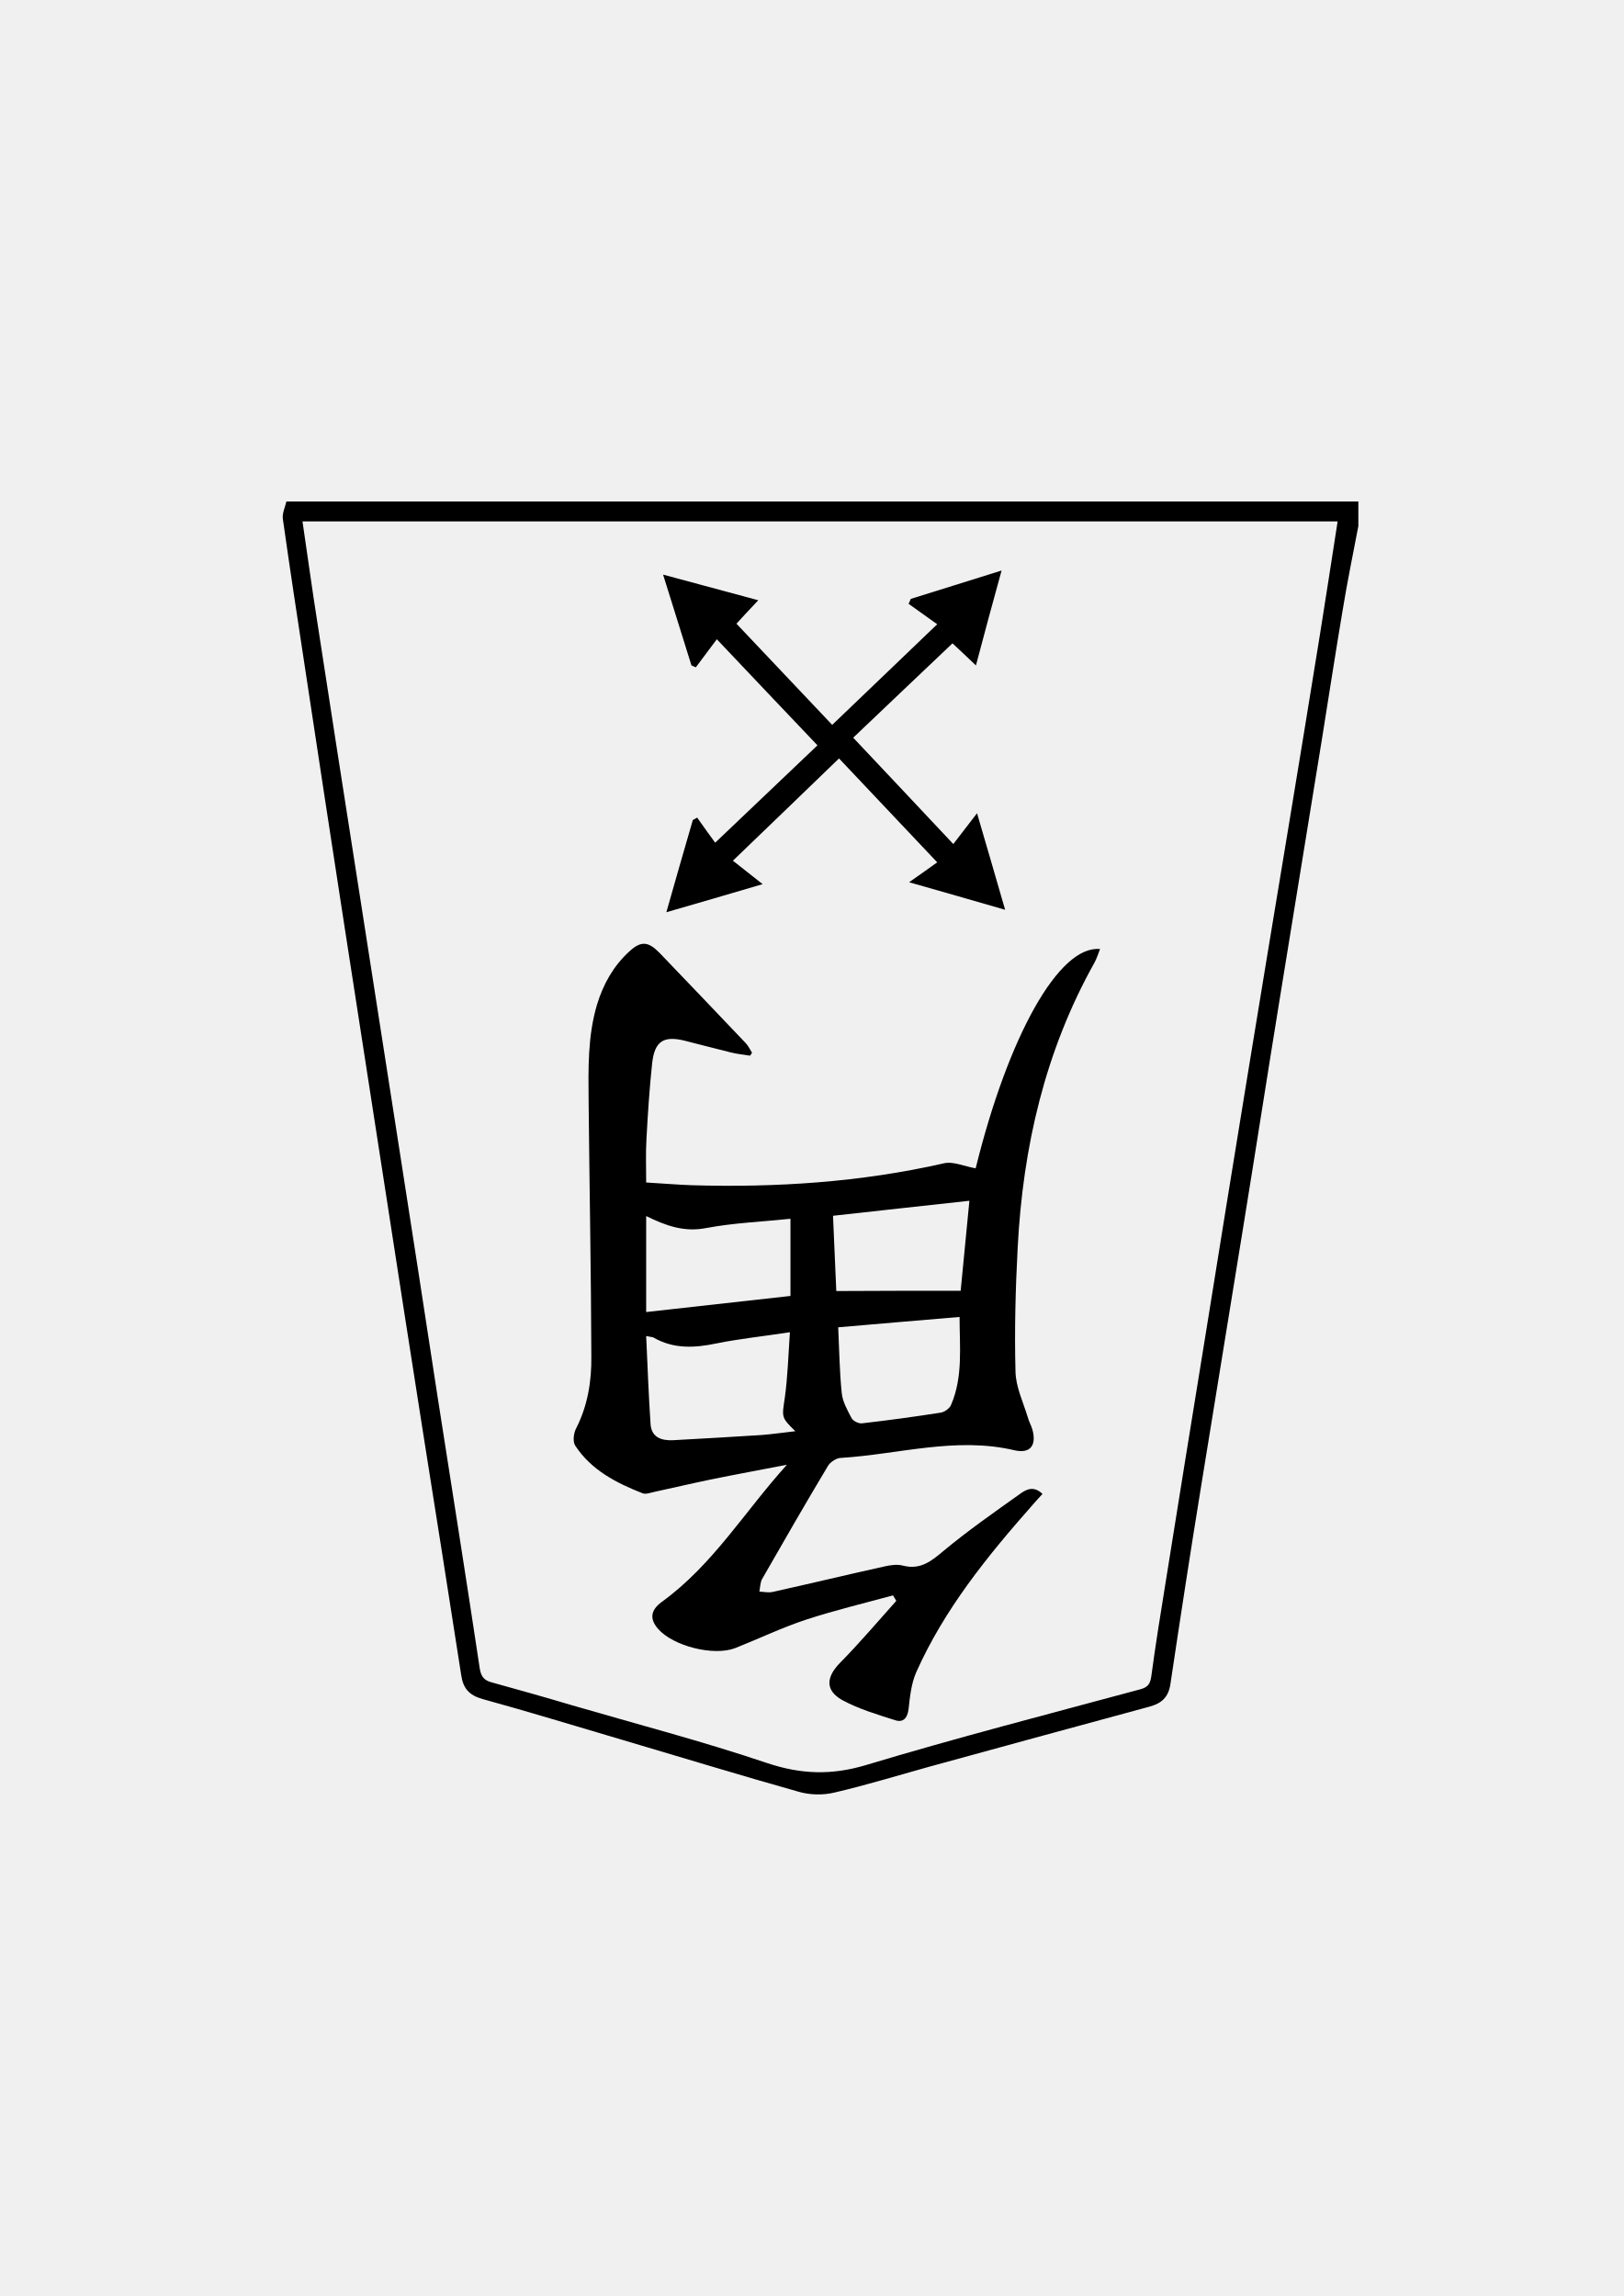
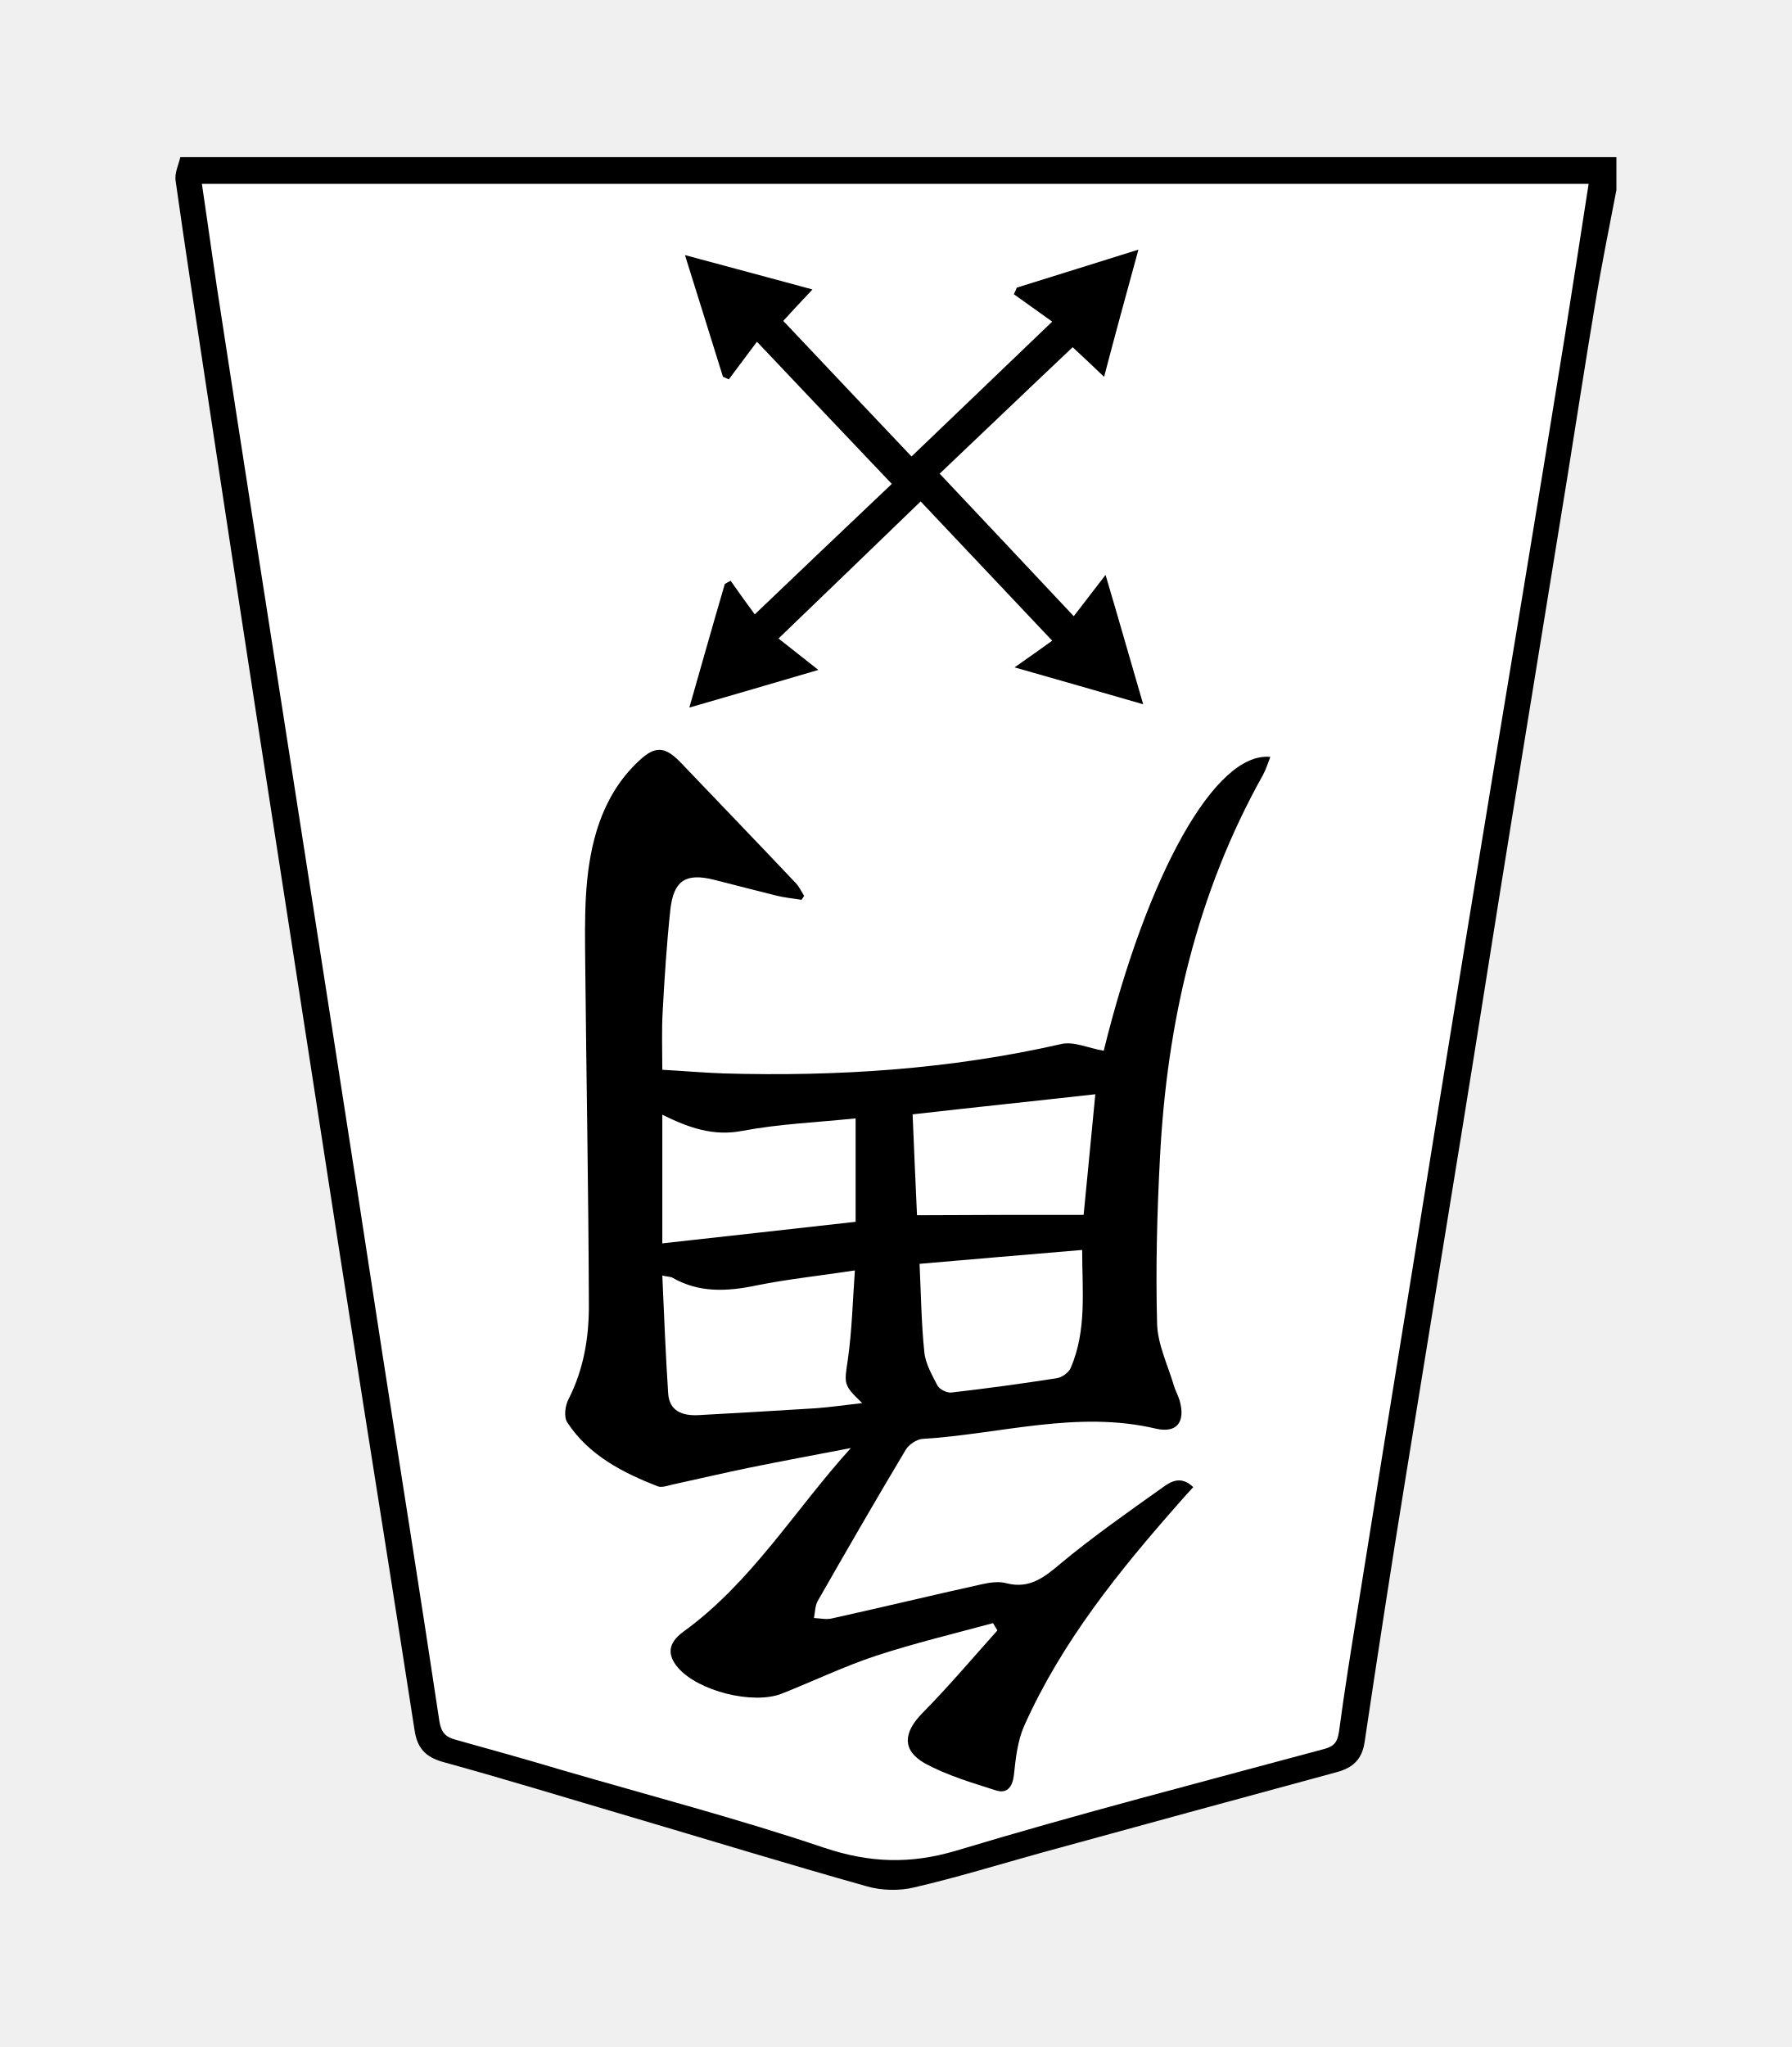
- <svg xmlns="http://www.w3.org/2000/svg" version="1.1" id="Слой_1" x="0px" y="0px" viewBox="0 0 595.3 841.9" style="enable-background:new 0 0 595.3 841.9;" xml:space="preserve">
-   <g>
-     <g>
-       <path d="M498,192.9c-2,10.4-4.1,20.7-5.8,31.1c-2.6,15.5-5,31.1-7.5,46.7c-5.1,31.6-10.3,63.2-15.4,94.8c-4.6,28.3-9,56.7-13.6,85    c-5.1,31.6-10.3,63.2-15.4,94.8c-3.9,24-7.6,48.1-11.2,72.2c-0.7,4.8-3.2,7.1-7.7,8.3c-27,7.3-54,14.7-81,22.1    c-11.5,3.2-22.9,6.7-34.5,9.4c-4.1,1-9,0.9-13.1-0.3c-21.7-6.1-43.2-12.7-64.9-19.1c-17-5-33.9-10.2-51-14.9c-5-1.4-7.1-4-7.8-8.7    c-4.6-29.7-9.3-59.3-14-89c-4.7-30-9.4-60-14-90c-5-32.3-10-64.6-15-96.9c-4.8-31-9.5-62-14.2-93c-2.8-18.4-5.6-36.7-8.2-55.1    c-0.3-2,0.8-4.3,1.3-6.4c131,0,262,0,393,0C498,186.9,498,189.9,498,192.9z M110.9,191.2c1.9,12.8,3.6,25.4,5.6,38    c4.9,32,9.9,63.9,14.9,95.9c5,32.3,10.1,64.6,15.1,96.9c4.7,30,9.3,60,13.9,90c5.2,33.3,10.5,66.6,15.5,99.9c0.5,3,1.7,4.3,4.4,5    c9.7,2.7,19.4,5.4,29.1,8.3c24,7,48.2,13.3,71.9,21.3c12.3,4.1,23.4,4.5,35.9,0.8c33.5-10.1,67.3-18.8,101-27.9    c2.8-0.8,3.5-2.1,3.9-4.8c1.5-11.2,3.3-22.4,5.1-33.5c4.9-30.8,9.9-61.6,14.9-92.4c5-31.1,10-62.2,15.1-93.3    c4.9-30.1,9.9-60.2,14.9-90.4c4-24.1,7.9-48.1,11.8-72.2c2.2-13.7,4.3-27.5,6.5-41.6C363.7,191.2,237.4,191.2,110.9,191.2z" />
-       <path d="M357.7,428.4c11.9-48.3,30.5-81.9,45.6-80.4c-0.7,1.8-1.2,3.4-2,4.9c-18.2,32.5-26.3,67.8-28.2,104.6    c-0.8,15.1-1.2,30.3-0.8,45.4c0.1,5.7,2.9,11.4,4.6,17.1c0.4,1.4,1.2,2.8,1.6,4.2c1.6,5.8-0.8,8.9-6.5,7.6    c-21.6-5.1-42.6,1.5-63.9,2.8c-1.6,0.1-3.8,1.6-4.6,3c-8.2,13.7-16.2,27.6-24.1,41.4c-0.7,1.3-0.7,3.1-1,4.6    c1.7,0.1,3.5,0.5,5,0.1c13.6-3,27.2-6.3,40.8-9.3c2.2-0.5,4.8-0.9,6.9-0.3c6.3,1.6,10.3-1.6,14.8-5.4c8.9-7.4,18.5-14.1,27.9-20.8    c2.3-1.7,5.1-3.3,8.4-0.1c-1.3,1.4-2.5,2.7-3.7,4.1c-16.6,18.8-32.3,38.2-42.6,61.3c-1.8,4.1-2.3,8.9-2.8,13.5    c-0.4,3.2-1.9,5-4.8,4.1c-6.6-2.1-13.4-4.1-19.5-7.4c-6.4-3.6-5.9-8.5-0.8-13.7c7.2-7.3,13.8-15.1,20.6-22.7    c-0.4-0.7-0.8-1.3-1.2-2c-10.7,2.9-21.5,5.5-31.9,8.9c-8.8,2.9-17.3,7-25.9,10.4c-7.9,3.1-22.9-0.7-28.4-7.1    c-3-3.5-2.8-6.7,1.4-9.8c18.7-13.5,30.5-33.3,45.9-50.3c-9.3,1.8-18.6,3.5-27.9,5.4c-6.8,1.4-13.6,3-20.5,4.5    c-1.5,0.3-3.2,1-4.4,0.6c-9.7-3.8-18.9-8.5-24.8-17.5c-1-1.5-0.6-4.7,0.4-6.5c4.2-8.3,5.6-17.2,5.5-26.2    c-0.1-31.1-0.7-62.3-1-93.4c-0.1-12-0.4-24,3.1-35.7c2.3-7.5,6-14.1,11.8-19.4c4.3-4,7-3.7,11.1,0.5    c10.6,11.1,21.2,22.1,31.7,33.2c0.9,1,1.5,2.3,2.2,3.4c-0.2,0.4-0.5,0.8-0.7,1.1c-2.4-0.4-4.8-0.6-7.1-1.2    c-5.7-1.4-11.3-2.9-16.9-4.3c-7.7-1.9-11,0.2-11.9,8.2c-1,9.3-1.6,18.6-2.1,27.9c-0.3,5.1-0.1,10.3-0.1,15.9    c5.5,0.3,11.1,0.8,16.7,1c31.1,0.9,61.9-1.1,92.3-8C349.4,425.7,353.5,427.7,357.7,428.4z M236.9,489.9c0.5,11,0.9,21.6,1.6,32.2    c0.3,4.9,3.9,6.2,8.2,6c10.8-0.6,21.6-1.2,32.4-1.9c4-0.3,8-0.9,12.5-1.4c-5.3-5.1-4.9-5.2-3.9-12.1c1.1-7.8,1.3-15.7,1.9-24.2    c-9.8,1.5-18.5,2.4-26.9,4.1c-8.1,1.7-15.8,2.1-23.2-2.2C238.9,490.2,238.2,490.2,236.9,489.9z M236.9,481.1    c17.9-2,35.2-3.9,52.9-5.9c0-9.4,0-18.6,0-28.3c-10.5,1.1-20.8,1.5-30.9,3.4c-8.1,1.6-14.9-0.9-22-4.4    C236.9,458,236.9,469.4,236.9,481.1z M307.3,486.7c0.4,8.5,0.5,16.4,1.3,24.1c0.3,3.2,2.1,6.3,3.6,9.2c0.6,1.1,2.7,2.1,3.9,1.9    c9.6-1.1,19.1-2.4,28.7-3.9c1.5-0.2,3.4-1.6,3.9-2.9c4.4-10.3,3.1-21.1,3.1-32.2C336.6,484.2,322.1,485.4,307.3,486.7z     M352.2,473.3c1.1-11.1,2.1-21.7,3.2-33c-16.9,1.9-33.4,3.6-50,5.5c0.4,9.8,0.8,18.9,1.2,27.6    C322.1,473.3,336.8,473.3,352.2,473.3z" />
-       <path d="M357.8,244c-3.5-3.3-6.4-6.1-8.6-8.1c-12.6,11.9-25,23.8-36.4,34.6c12.2,12.9,23.9,25.4,36.7,39c2.9-3.8,5.4-7,8.7-11.3    c3.7,12.5,6.8,23.4,10.3,35.4c-11.7-3.4-22.6-6.5-35.2-10.1c4.4-3.1,7.7-5.4,10.3-7.3c-13-13.8-24.8-26.2-36-38.1    c-12.8,12.4-25.3,24.4-38.9,37.5c3.6,2.8,6.8,5.4,10.9,8.6c-12.3,3.6-23.1,6.8-35.3,10.3c3.4-11.9,6.5-22.9,9.7-33.8    c0.5-0.3,1-0.6,1.6-0.9c2.4,3.4,4.8,6.8,6.6,9.2c13.4-12.8,25.9-24.7,37.5-35.7c-12.2-12.8-24-25.3-36.9-38.9    c-2.8,3.7-5.2,7-7.7,10.3c-0.5-0.2-1-0.5-1.6-0.7c-3.4-10.8-6.7-21.6-10.4-33.3c12,3.2,23,6.2,34.9,9.4c-3.4,3.6-6.1,6.5-8,8.6    c12.1,12.8,23.9,25.3,35.1,37.1c12.7-12.2,25.1-24,38.5-36.9c-3.8-2.7-7.1-5.1-10.5-7.5c0.3-0.6,0.6-1.2,0.8-1.8    c10.7-3.3,21.4-6.7,33.3-10.4C363.9,221.2,360.9,232.2,357.8,244z" />
+ <svg xmlns="http://www.w3.org/2000/svg" version="1.1" id="Слой_1" x="0px" y="0px" viewBox="0 0 490.351 560.082" xml:space="preserve" width="490.351" height="560.082">
+   <defs id="defs15" />
+   <path style="fill:#ffffff;stroke:#000000;stroke-width:1px;stroke-linecap:butt;stroke-linejoin:miter;stroke-opacity:1" d="M 50.45,46.75 118.558,477.47 242.161,512.785 370.179,480.623 440.179,47.381 Z" id="path819" />
+   <g id="g10" transform="translate(-55.64899,-140.9)">
+     <g id="g8">
+       <path d="m 498,192.9 c -2,10.4 -4.1,20.7 -5.8,31.1 -2.6,15.5 -5,31.1 -7.5,46.7 -5.1,31.6 -10.3,63.2 -15.4,94.8 -4.6,28.3 -9,56.7 -13.6,85 -5.1,31.6 -10.3,63.2 -15.4,94.8 -3.9,24 -7.6,48.1 -11.2,72.2 -0.7,4.8 -3.2,7.1 -7.7,8.3 -27,7.3 -54,14.7 -81,22.1 -11.5,3.2 -22.9,6.7 -34.5,9.4 -4.1,1 -9,0.9 -13.1,-0.3 -21.7,-6.1 -43.2,-12.7 -64.9,-19.1 -17,-5 -33.9,-10.2 -51,-14.9 -5,-1.4 -7.1,-4 -7.8,-8.7 -4.6,-29.7 -9.3,-59.3 -14,-89 -4.7,-30 -9.4,-60 -14,-90 -5,-32.3 -10,-64.6 -15,-96.9 -4.8,-31 -9.5,-62 -14.2,-93 -2.8,-18.4 -5.6,-36.7 -8.2,-55.1 -0.3,-2 0.8,-4.3 1.3,-6.4 131,0 262,0 393,0 0,3 0,6 0,9 z m -387.1,-1.7 c 1.9,12.8 3.6,25.4 5.6,38 4.9,32 9.9,63.9 14.9,95.9 5,32.3 10.1,64.6 15.1,96.9 4.7,30 9.3,60 13.9,90 5.2,33.3 10.5,66.6 15.5,99.9 0.5,3 1.7,4.3 4.4,5 9.7,2.7 19.4,5.4 29.1,8.3 24,7 48.2,13.3 71.9,21.3 12.3,4.1 23.4,4.5 35.9,0.8 33.5,-10.1 67.3,-18.8 101,-27.9 2.8,-0.8 3.5,-2.1 3.9,-4.8 1.5,-11.2 3.3,-22.4 5.1,-33.5 4.9,-30.8 9.9,-61.6 14.9,-92.4 5,-31.1 10,-62.2 15.1,-93.3 4.9,-30.1 9.9,-60.2 14.9,-90.4 4,-24.1 7.9,-48.1 11.8,-72.2 2.2,-13.7 4.3,-27.5 6.5,-41.6 -126.7,0 -253,0 -379.5,0 z" id="path2" />
+       <path d="m 357.7,428.4 c 11.9,-48.3 30.5,-81.9 45.6,-80.4 -0.7,1.8 -1.2,3.4 -2,4.9 -18.2,32.5 -26.3,67.8 -28.2,104.6 -0.8,15.1 -1.2,30.3 -0.8,45.4 0.1,5.7 2.9,11.4 4.6,17.1 0.4,1.4 1.2,2.8 1.6,4.2 1.6,5.8 -0.8,8.9 -6.5,7.6 -21.6,-5.1 -42.6,1.5 -63.9,2.8 -1.6,0.1 -3.8,1.6 -4.6,3 -8.2,13.7 -16.2,27.6 -24.1,41.4 -0.7,1.3 -0.7,3.1 -1,4.6 1.7,0.1 3.5,0.5 5,0.1 13.6,-3 27.2,-6.3 40.8,-9.3 2.2,-0.5 4.8,-0.9 6.9,-0.3 6.3,1.6 10.3,-1.6 14.8,-5.4 8.9,-7.4 18.5,-14.1 27.9,-20.8 2.3,-1.7 5.1,-3.3 8.4,-0.1 -1.3,1.4 -2.5,2.7 -3.7,4.1 -16.6,18.8 -32.3,38.2 -42.6,61.3 -1.8,4.1 -2.3,8.9 -2.8,13.5 -0.4,3.2 -1.9,5 -4.8,4.1 -6.6,-2.1 -13.4,-4.1 -19.5,-7.4 -6.4,-3.6 -5.9,-8.5 -0.8,-13.7 7.2,-7.3 13.8,-15.1 20.6,-22.7 -0.4,-0.7 -0.8,-1.3 -1.2,-2 -10.7,2.9 -21.5,5.5 -31.9,8.9 -8.8,2.9 -17.3,7 -25.9,10.4 -7.9,3.1 -22.9,-0.7 -28.4,-7.1 -3,-3.5 -2.8,-6.7 1.4,-9.8 18.7,-13.5 30.5,-33.3 45.9,-50.3 -9.3,1.8 -18.6,3.5 -27.9,5.4 -6.8,1.4 -13.6,3 -20.5,4.5 -1.5,0.3 -3.2,1 -4.4,0.6 -9.7,-3.8 -18.9,-8.5 -24.8,-17.5 -1,-1.5 -0.6,-4.7 0.4,-6.5 4.2,-8.3 5.6,-17.2 5.5,-26.2 -0.1,-31.1 -0.7,-62.3 -1,-93.4 -0.1,-12 -0.4,-24 3.1,-35.7 2.3,-7.5 6,-14.1 11.8,-19.4 4.3,-4 7,-3.7 11.1,0.5 10.6,11.1 21.2,22.1 31.7,33.2 0.9,1 1.5,2.3 2.2,3.4 -0.2,0.4 -0.5,0.8 -0.7,1.1 -2.4,-0.4 -4.8,-0.6 -7.1,-1.2 -5.7,-1.4 -11.3,-2.9 -16.9,-4.3 -7.7,-1.9 -11,0.2 -11.9,8.2 -1,9.3 -1.6,18.6 -2.1,27.9 -0.3,5.1 -0.1,10.3 -0.1,15.9 5.5,0.3 11.1,0.8 16.7,1 31.1,0.9 61.9,-1.1 92.3,-8 3.5,-0.9 7.6,1.1 11.8,1.8 z m -120.8,61.5 c 0.5,11 0.9,21.6 1.6,32.2 0.3,4.9 3.9,6.2 8.2,6 10.8,-0.6 21.6,-1.2 32.4,-1.9 4,-0.3 8,-0.9 12.5,-1.4 -5.3,-5.1 -4.9,-5.2 -3.9,-12.1 1.1,-7.8 1.3,-15.7 1.9,-24.2 -9.8,1.5 -18.5,2.4 -26.9,4.1 -8.1,1.7 -15.8,2.1 -23.2,-2.2 -0.6,-0.2 -1.3,-0.2 -2.6,-0.5 z m 0,-8.8 c 17.9,-2 35.2,-3.9 52.9,-5.9 0,-9.4 0,-18.6 0,-28.3 -10.5,1.1 -20.8,1.5 -30.9,3.4 -8.1,1.6 -14.9,-0.9 -22,-4.4 0,12.1 0,23.5 0,35.2 z m 70.4,5.6 c 0.4,8.5 0.5,16.4 1.3,24.1 0.3,3.2 2.1,6.3 3.6,9.2 0.6,1.1 2.7,2.1 3.9,1.9 9.6,-1.1 19.1,-2.4 28.7,-3.9 1.5,-0.2 3.4,-1.6 3.9,-2.9 4.4,-10.3 3.1,-21.1 3.1,-32.2 -15.2,1.3 -29.7,2.5 -44.5,3.8 z m 44.9,-13.4 c 1.1,-11.1 2.1,-21.7 3.2,-33 -16.9,1.9 -33.4,3.6 -50,5.5 0.4,9.8 0.8,18.9 1.2,27.6 15.5,-0.1 30.2,-0.1 45.6,-0.1 z" id="path4" />
+       <path d="m 357.8,244 c -3.5,-3.3 -6.4,-6.1 -8.6,-8.1 -12.6,11.9 -25,23.8 -36.4,34.6 12.2,12.9 23.9,25.4 36.7,39 2.9,-3.8 5.4,-7 8.7,-11.3 3.7,12.5 6.8,23.4 10.3,35.4 -11.7,-3.4 -22.6,-6.5 -35.2,-10.1 4.4,-3.1 7.7,-5.4 10.3,-7.3 -13,-13.8 -24.8,-26.2 -36,-38.1 -12.8,12.4 -25.3,24.4 -38.9,37.5 3.6,2.8 6.8,5.4 10.9,8.6 -12.3,3.6 -23.1,6.8 -35.3,10.3 3.4,-11.9 6.5,-22.9 9.7,-33.8 0.5,-0.3 1,-0.6 1.6,-0.9 2.4,3.4 4.8,6.8 6.6,9.2 13.4,-12.8 25.9,-24.7 37.5,-35.7 -12.2,-12.8 -24,-25.3 -36.9,-38.9 -2.8,3.7 -5.2,7 -7.7,10.3 -0.5,-0.2 -1,-0.5 -1.6,-0.7 -3.4,-10.8 -6.7,-21.6 -10.4,-33.3 12,3.2 23,6.2 34.9,9.4 -3.4,3.6 -6.1,6.5 -8,8.6 12.1,12.8 23.9,25.3 35.1,37.1 12.7,-12.2 25.1,-24 38.5,-36.9 -3.8,-2.7 -7.1,-5.1 -10.5,-7.5 0.3,-0.6 0.6,-1.2 0.8,-1.8 10.7,-3.3 21.4,-6.7 33.3,-10.4 -3.3,12 -6.3,23 -9.4,34.8 z" id="path6" />
    </g>
  </g>
</svg>
